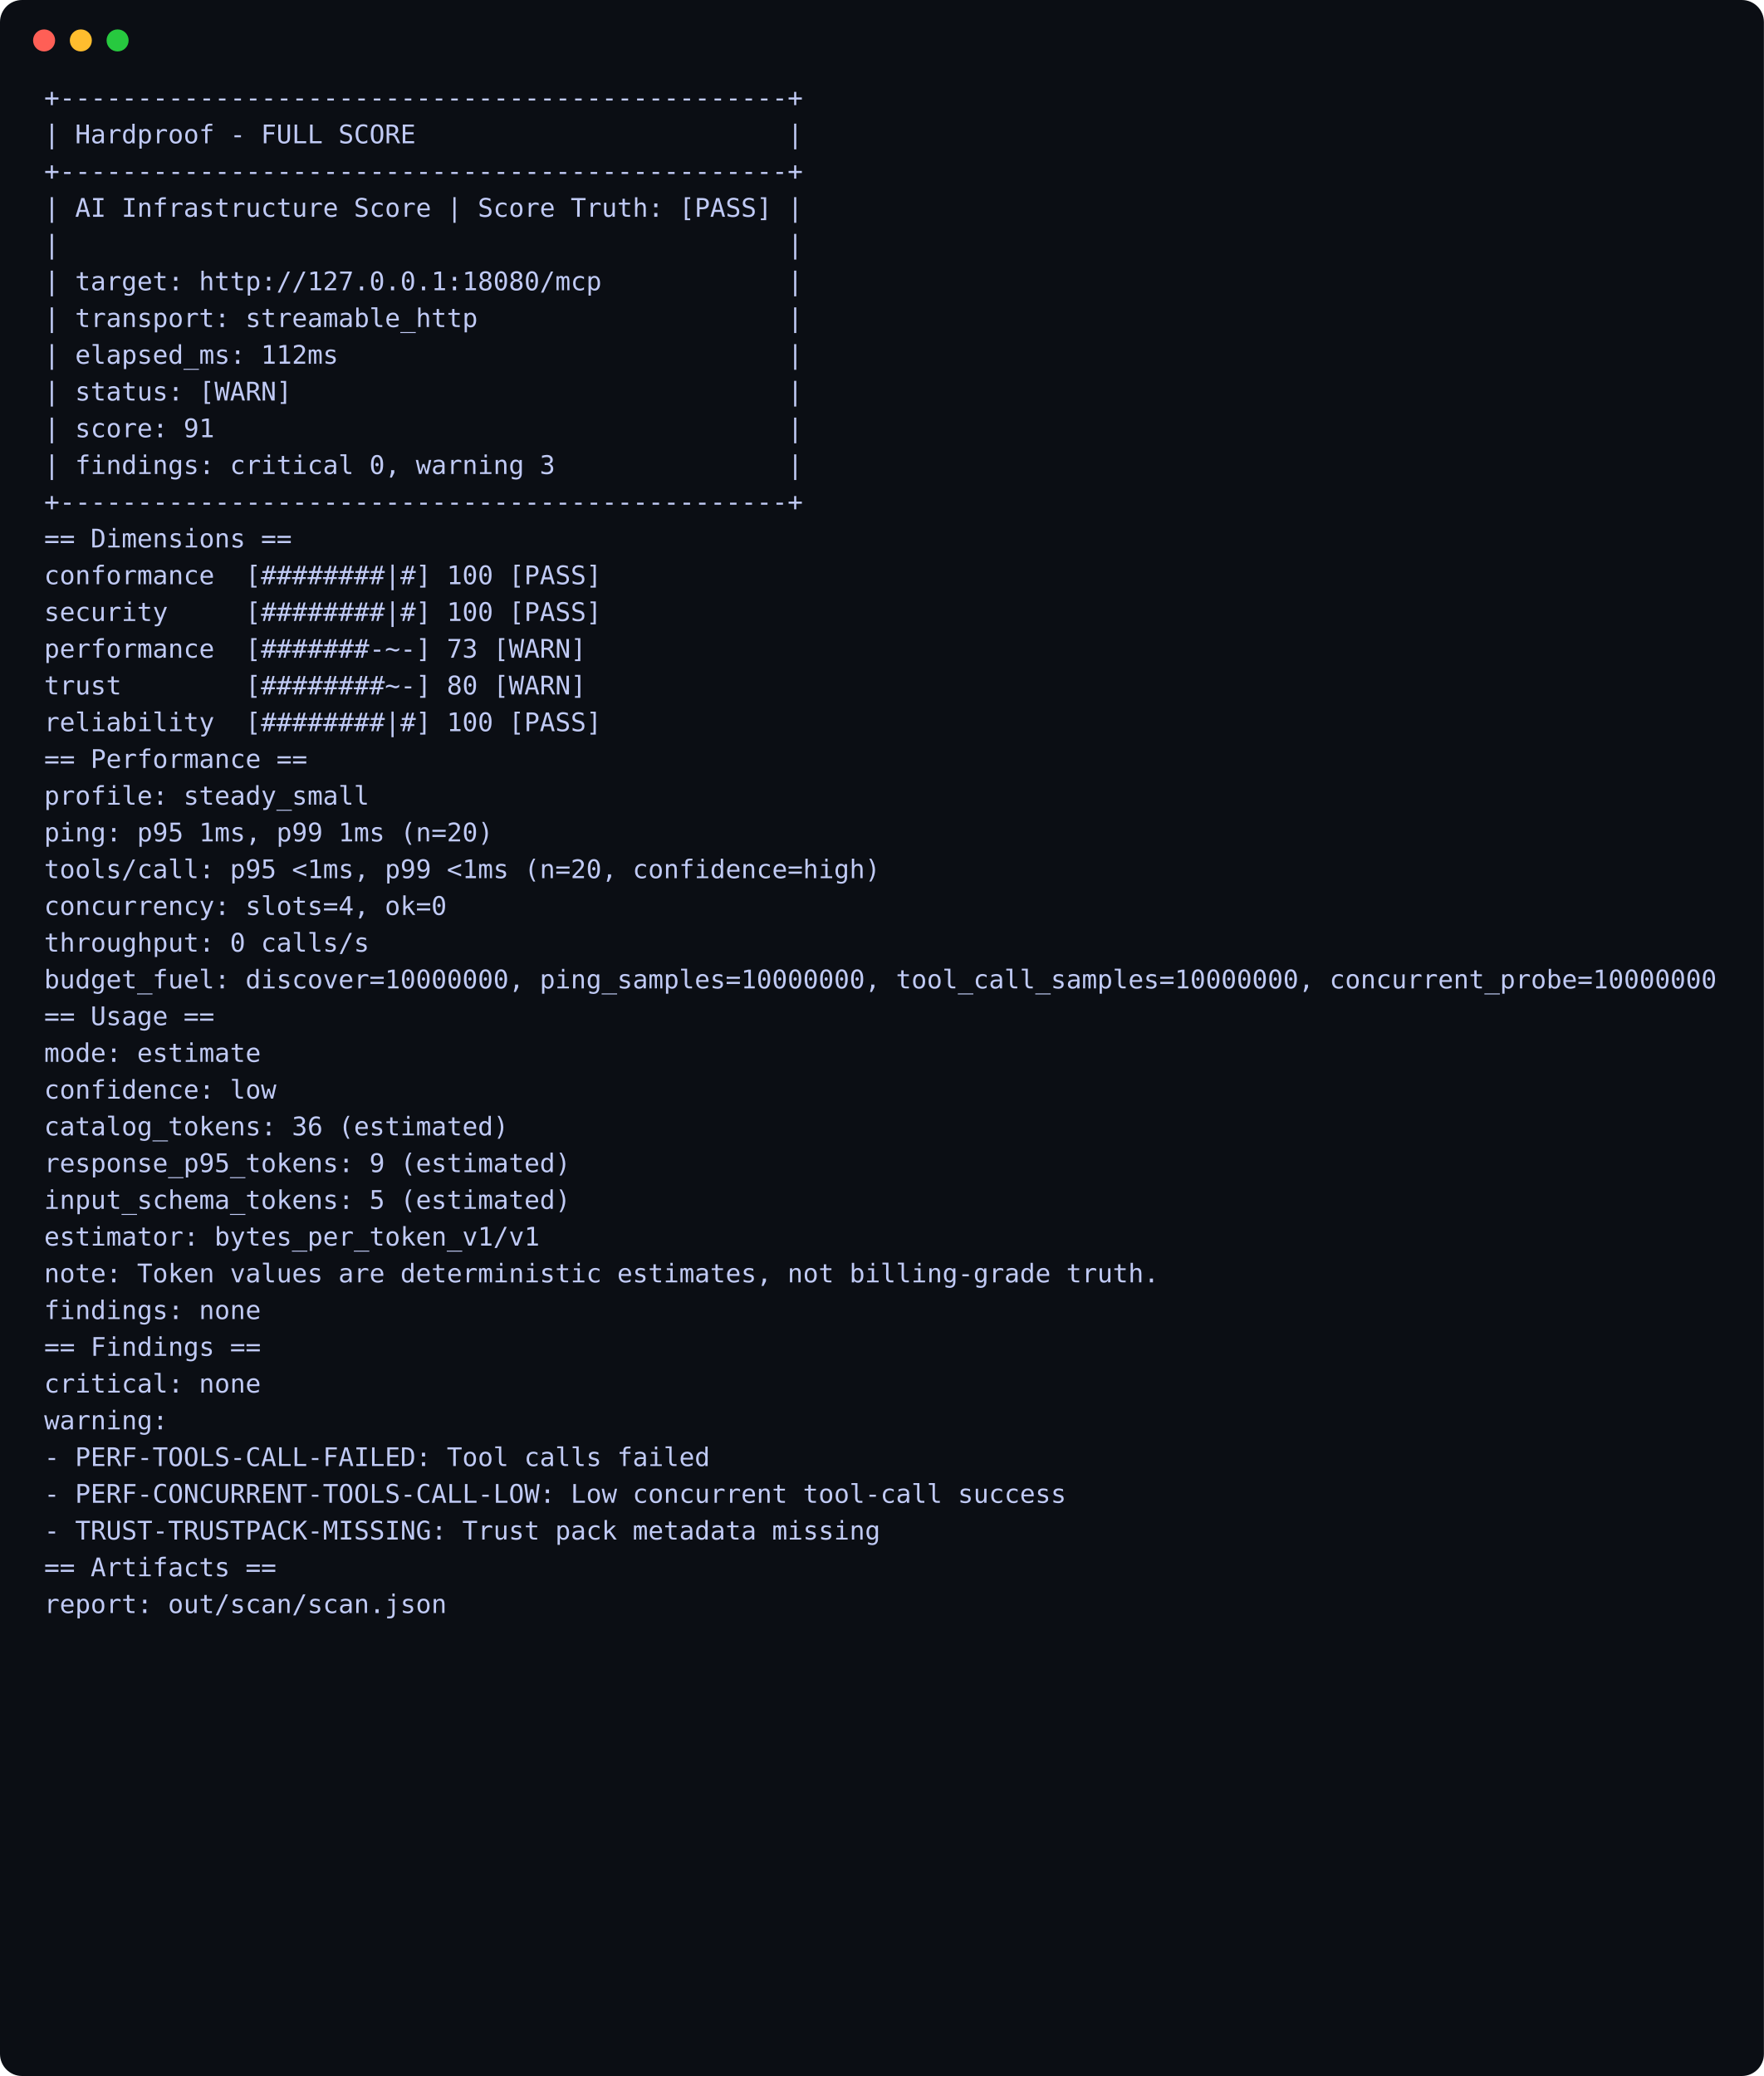
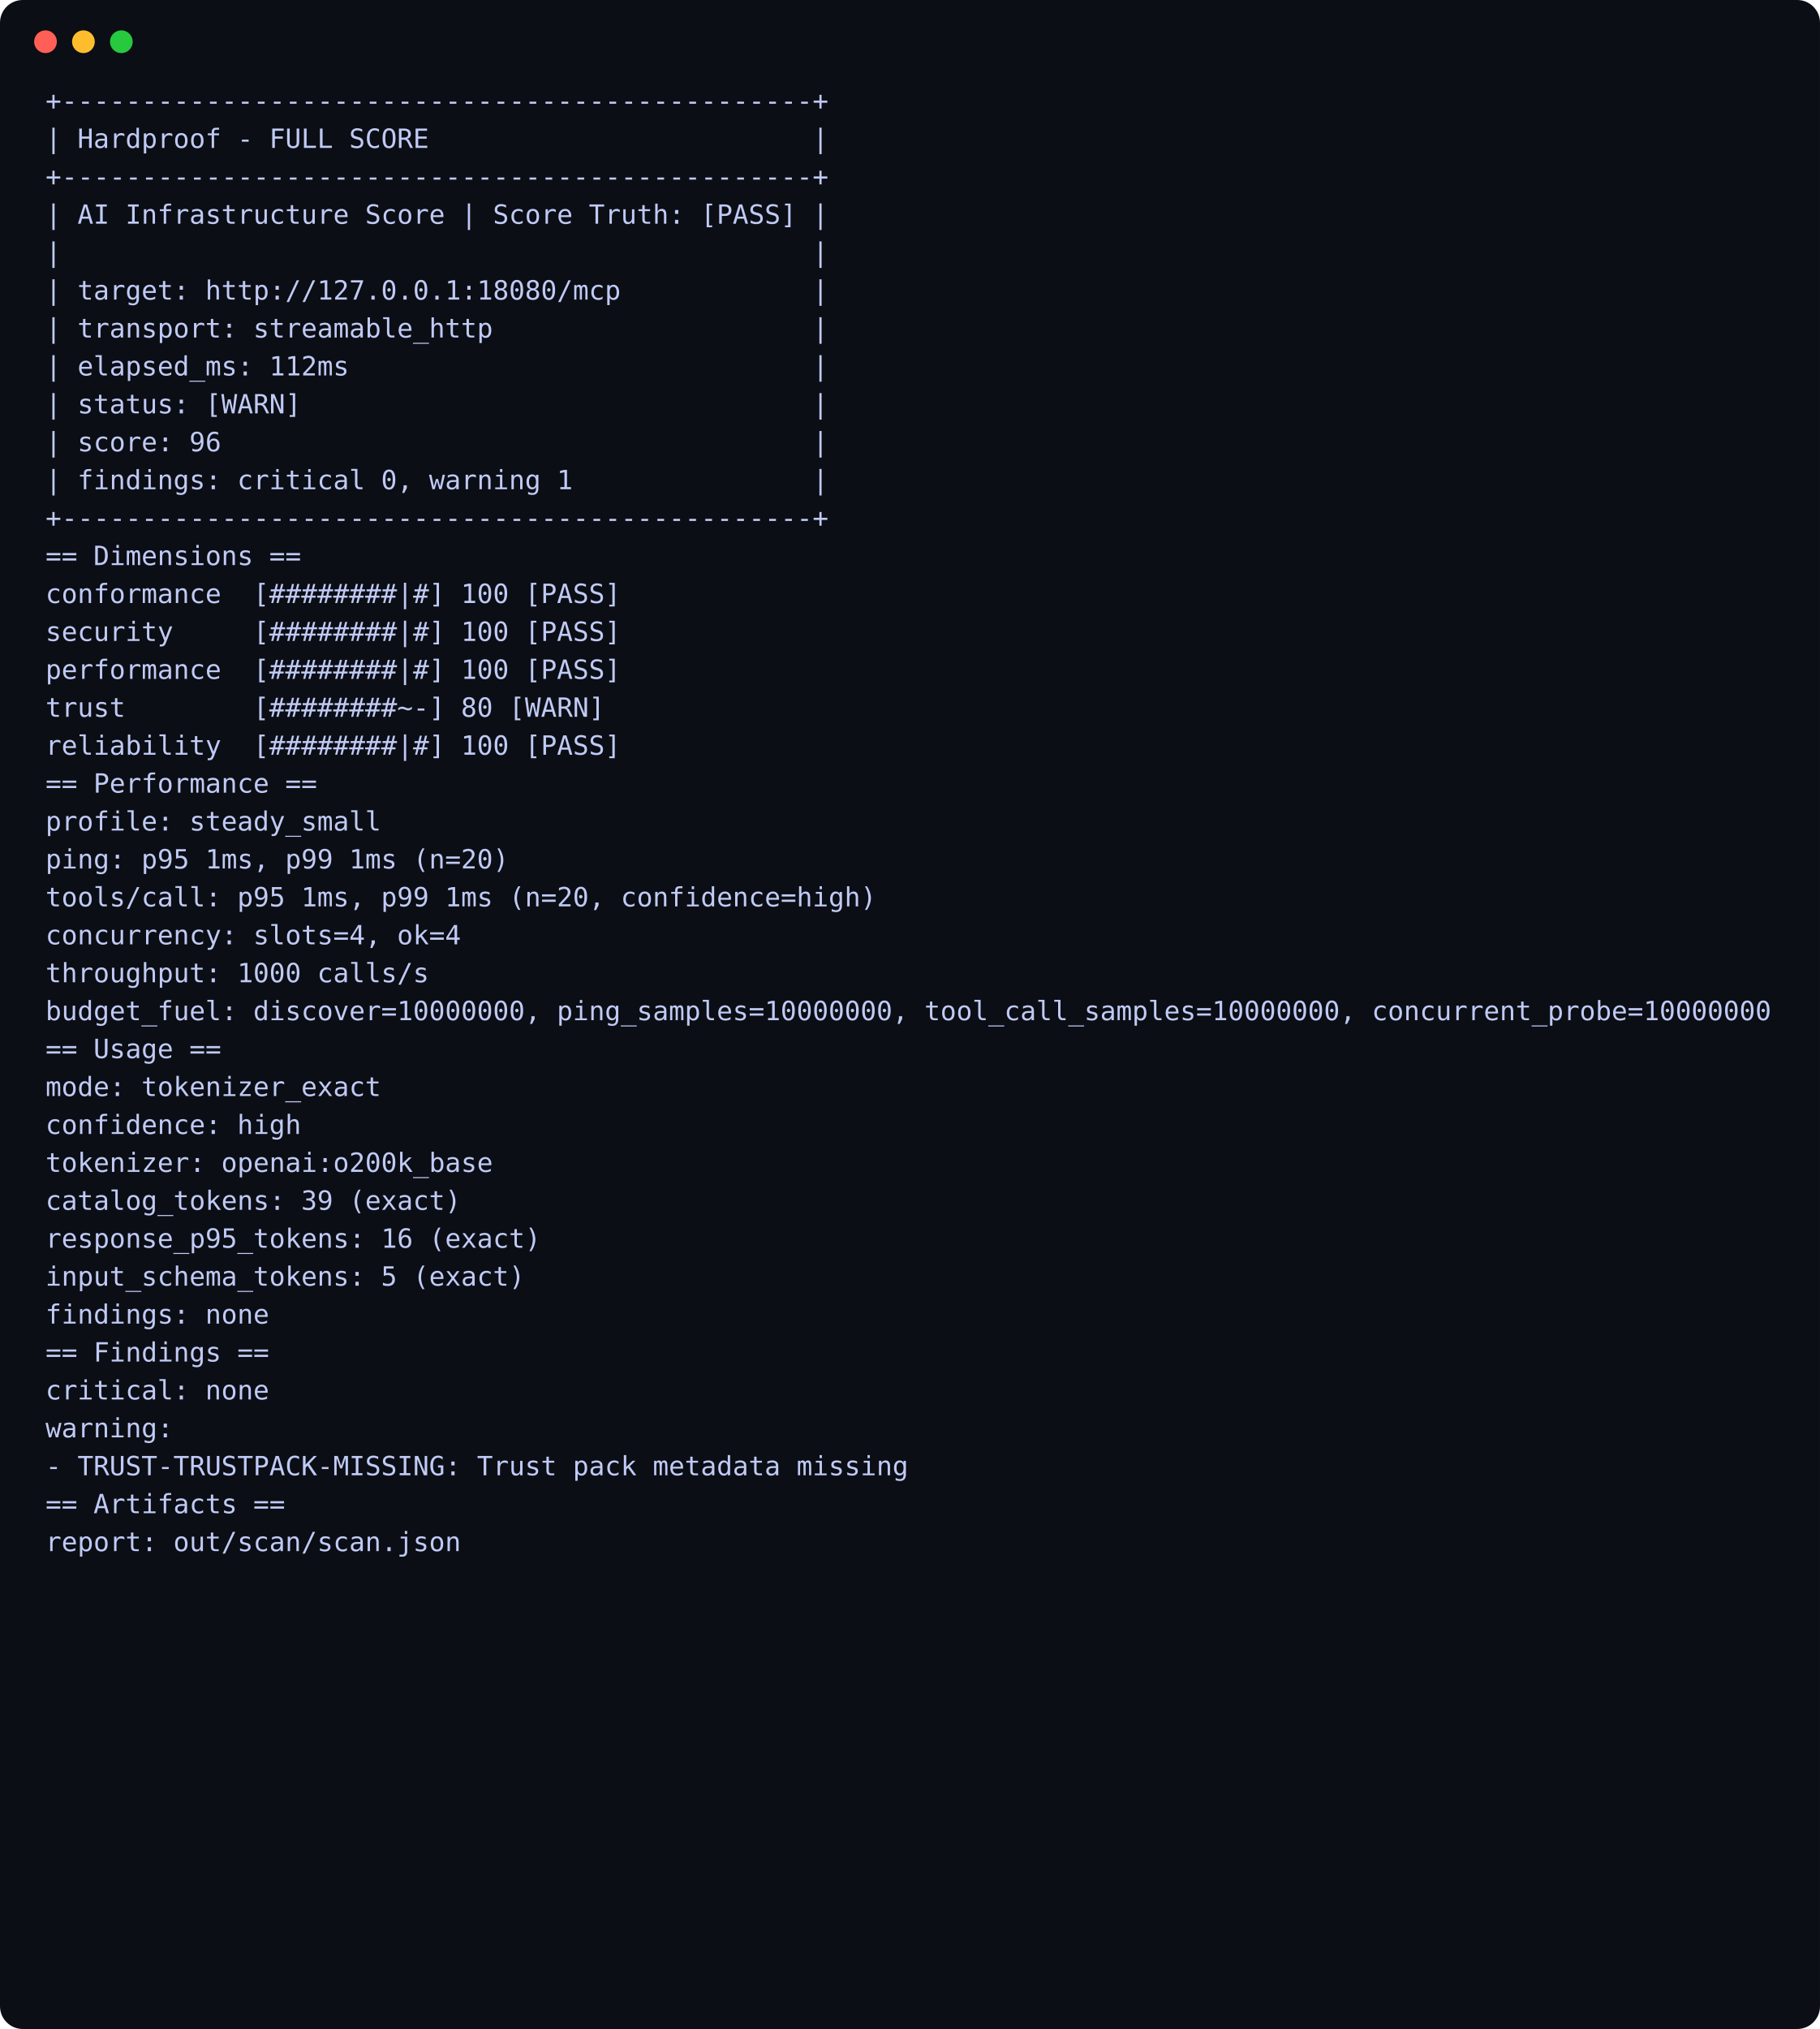
- <svg xmlns="http://www.w3.org/2000/svg" width="960" height="1130" viewBox="0 0 960 1130">
-   <rect width="960" height="1130" rx="12" fill="#0b0e14" />
+ <svg xmlns="http://www.w3.org/2000/svg" width="960" height="1070" viewBox="0 0 960 1070">
+   <rect width="960" height="1070" rx="12" fill="#0b0e14" />
  <circle cx="24" cy="22" r="6" fill="#ff5f56" />
  <circle cx="44" cy="22" r="6" fill="#ffbd2e" />
  <circle cx="64" cy="22" r="6" fill="#27c93f" />
  <text x="24" y="58" font-family="SFMono-Regular, Menlo, Monaco, Consolas, monospace" font-size="14" fill="#c0caf5" xml:space="preserve">
    <tspan x="24" dy="0">+-----------------------------------------------+</tspan>
    <tspan x="24" dy="20">| Hardproof - FULL SCORE                        |</tspan>
    <tspan x="24" dy="20">+-----------------------------------------------+</tspan>
    <tspan x="24" dy="20">| AI Infrastructure Score | Score Truth: [PASS] |</tspan>
    <tspan x="24" dy="20">|                                               |</tspan>
    <tspan x="24" dy="20">| target: http://127.0.0.1:18080/mcp            |</tspan>
    <tspan x="24" dy="20">| transport: streamable_http                    |</tspan>
    <tspan x="24" dy="20">| elapsed_ms: 112ms                             |</tspan>
    <tspan x="24" dy="20">| status: [WARN]                                |</tspan>
-     <tspan x="24" dy="20">| score: 91                                     |</tspan>
-     <tspan x="24" dy="20">| findings: critical 0, warning 3               |</tspan>
+     <tspan x="24" dy="20">| score: 96                                     |</tspan>
+     <tspan x="24" dy="20">| findings: critical 0, warning 1               |</tspan>
    <tspan x="24" dy="20">+-----------------------------------------------+</tspan>
    <tspan x="24" dy="20" />
    <tspan x="24" dy="20" />
    <tspan x="24" dy="20">== Dimensions ==</tspan>
    <tspan x="24" dy="20">conformance  [########|#] 100 [PASS]</tspan>
    <tspan x="24" dy="20">security     [########|#] 100 [PASS]</tspan>
-     <tspan x="24" dy="20">performance  [#######-~-] 73 [WARN]</tspan>
+     <tspan x="24" dy="20">performance  [########|#] 100 [PASS]</tspan>
    <tspan x="24" dy="20">trust        [########~-] 80 [WARN]</tspan>
    <tspan x="24" dy="20">reliability  [########|#] 100 [PASS]</tspan>
    <tspan x="24" dy="20" />
    <tspan x="24" dy="20" />
    <tspan x="24" dy="20">== Performance ==</tspan>
    <tspan x="24" dy="20">profile: steady_small</tspan>
    <tspan x="24" dy="20">ping: p95 1ms, p99 1ms (n=20)</tspan>
-     <tspan x="24" dy="20">tools/call: p95 &lt;1ms, p99 &lt;1ms (n=20, confidence=high)</tspan>
-     <tspan x="24" dy="20">concurrency: slots=4, ok=0</tspan>
-     <tspan x="24" dy="20">throughput: 0 calls/s</tspan>
+     <tspan x="24" dy="20">tools/call: p95 1ms, p99 1ms (n=20, confidence=high)</tspan>
+     <tspan x="24" dy="20">concurrency: slots=4, ok=4</tspan>
+     <tspan x="24" dy="20">throughput: 1000 calls/s</tspan>
    <tspan x="24" dy="20">budget_fuel: discover=10000000, ping_samples=10000000, tool_call_samples=10000000, concurrent_probe=10000000</tspan>
    <tspan x="24" dy="20" />
    <tspan x="24" dy="20" />
    <tspan x="24" dy="20">== Usage ==</tspan>
-     <tspan x="24" dy="20">mode: estimate</tspan>
-     <tspan x="24" dy="20">confidence: low</tspan>
-     <tspan x="24" dy="20">catalog_tokens: 36 (estimated)</tspan>
-     <tspan x="24" dy="20">response_p95_tokens: 9 (estimated)</tspan>
-     <tspan x="24" dy="20">input_schema_tokens: 5 (estimated)</tspan>
-     <tspan x="24" dy="20">estimator: bytes_per_token_v1/v1</tspan>
-     <tspan x="24" dy="20">note: Token values are deterministic estimates, not billing-grade truth.</tspan>
+     <tspan x="24" dy="20">mode: tokenizer_exact</tspan>
+     <tspan x="24" dy="20">confidence: high</tspan>
+     <tspan x="24" dy="20">tokenizer: openai:o200k_base</tspan>
+     <tspan x="24" dy="20">catalog_tokens: 39 (exact)</tspan>
+     <tspan x="24" dy="20">response_p95_tokens: 16 (exact)</tspan>
+     <tspan x="24" dy="20">input_schema_tokens: 5 (exact)</tspan>
    <tspan x="24" dy="20">findings: none</tspan>
    <tspan x="24" dy="20" />
    <tspan x="24" dy="20" />
    <tspan x="24" dy="20">== Findings ==</tspan>
    <tspan x="24" dy="20">critical: none</tspan>
    <tspan x="24" dy="20">warning:</tspan>
-     <tspan x="24" dy="20">- PERF-TOOLS-CALL-FAILED: Tool calls failed</tspan>
-     <tspan x="24" dy="20">- PERF-CONCURRENT-TOOLS-CALL-LOW: Low concurrent tool-call success</tspan>
    <tspan x="24" dy="20">- TRUST-TRUSTPACK-MISSING: Trust pack metadata missing</tspan>
    <tspan x="24" dy="20" />
    <tspan x="24" dy="20" />
    <tspan x="24" dy="20">== Artifacts ==</tspan>
    <tspan x="24" dy="20">report: out/scan/scan.json</tspan>
  </text>
</svg>
